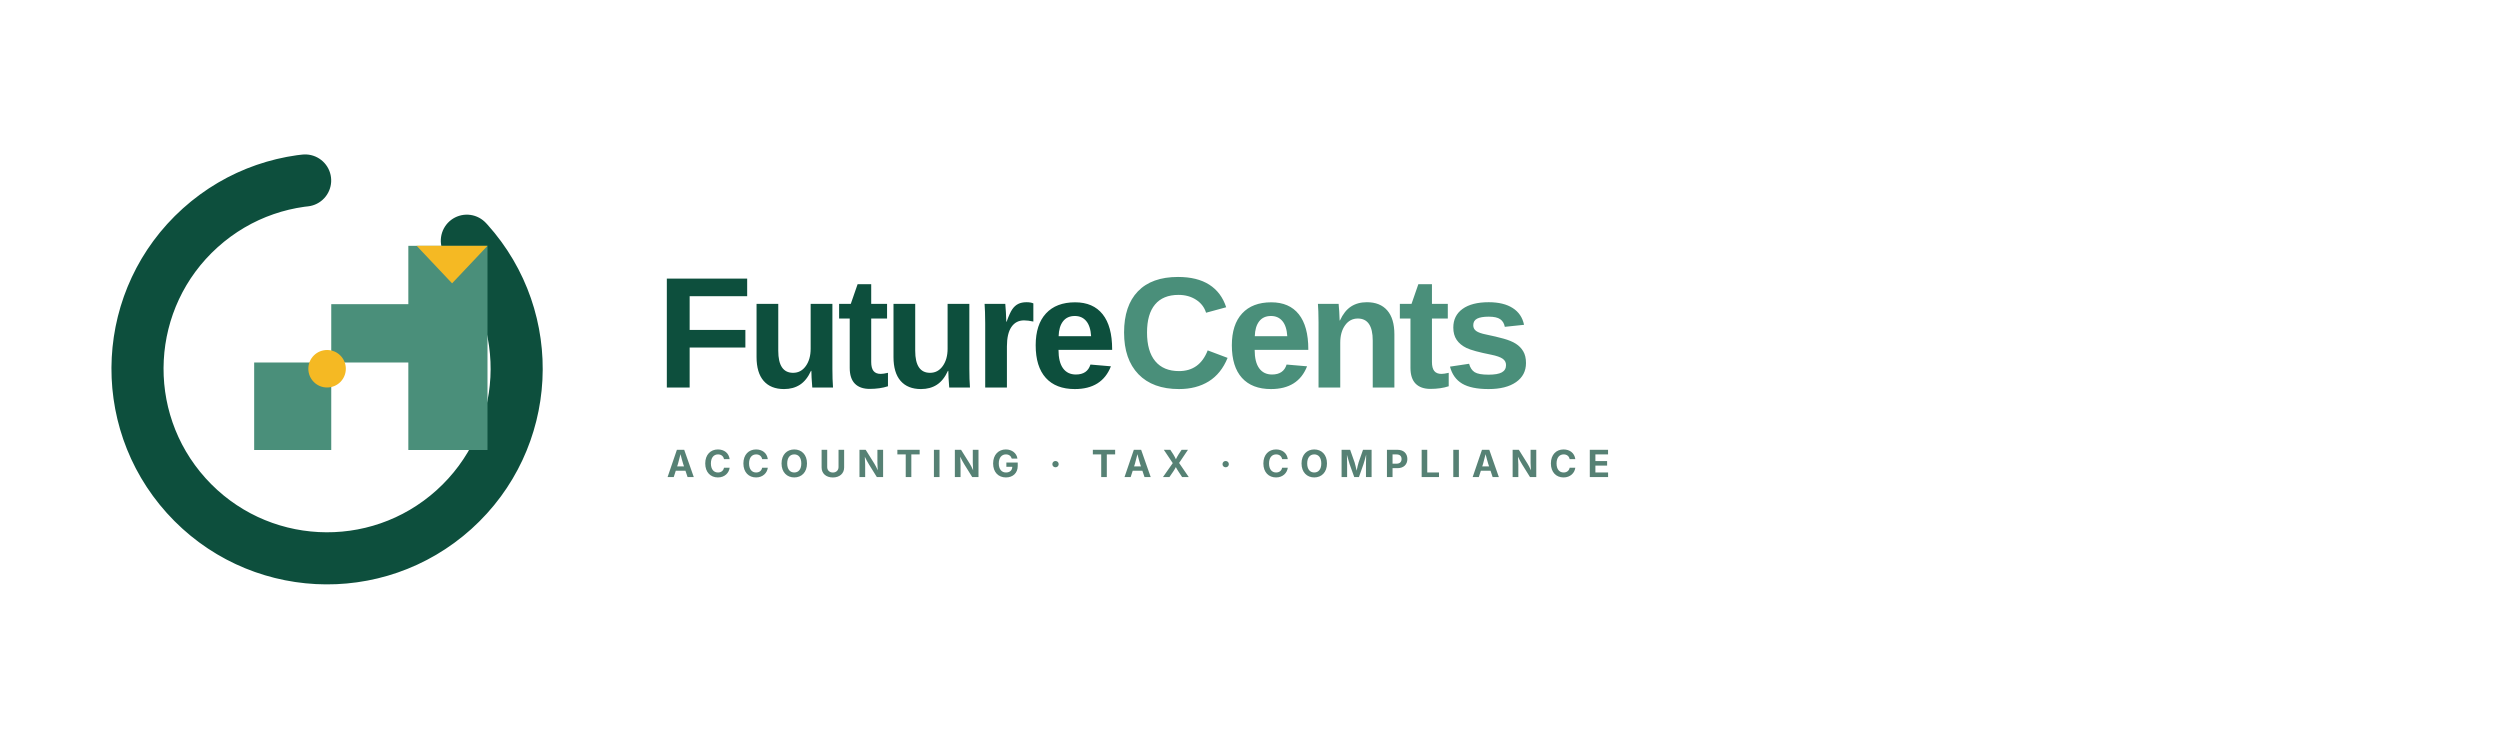
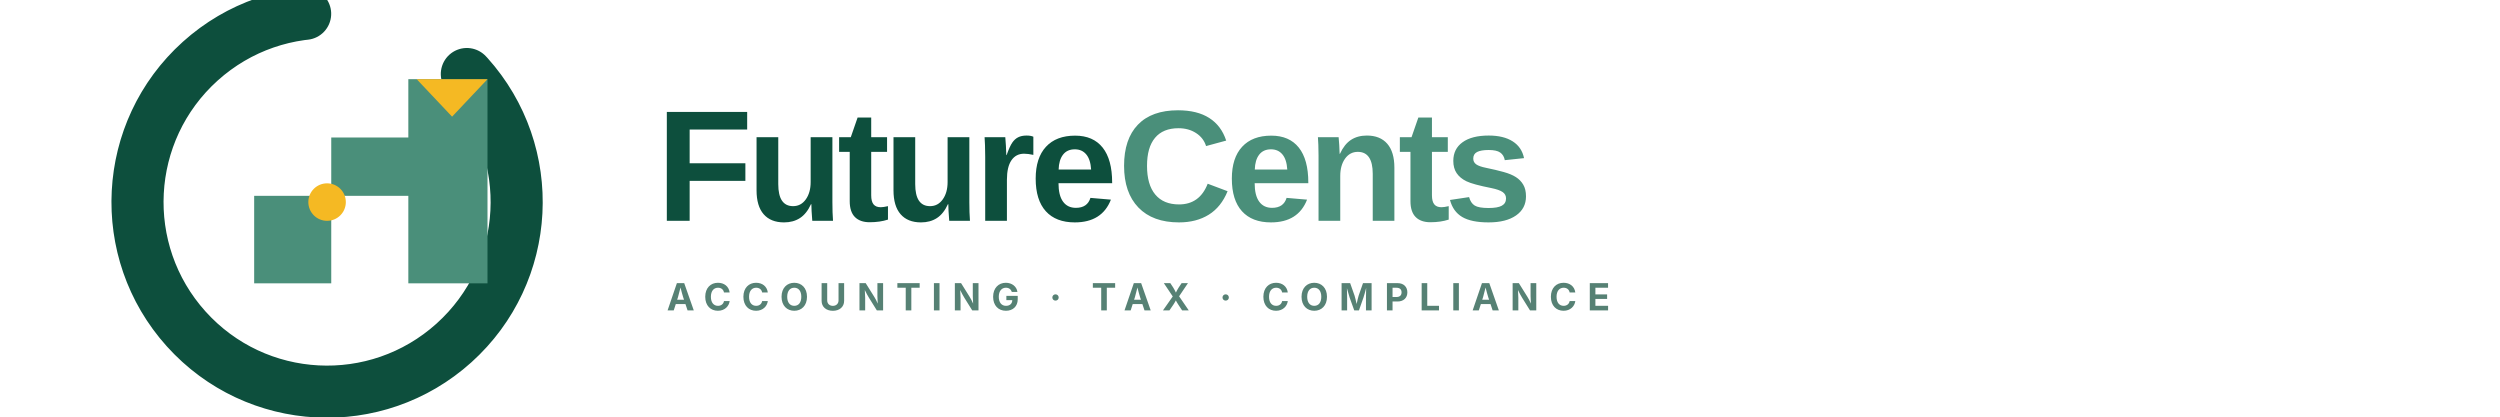
- <svg xmlns="http://www.w3.org/2000/svg" viewBox="0 0 1200 360" role="img" aria-labelledby="title desc">
+ <svg xmlns="http://www.w3.org/2000/svg" viewBox="0 80 1200 200" role="img" aria-labelledby="title desc">
  <rect width="1200" height="360" fill="none" />
  <g transform="translate(45 65)">
    <circle cx="112" cy="112" r="91" fill="none" stroke="#0D4F3D" stroke-width="25" stroke-linecap="round" stroke-dasharray="485 86" transform="rotate(-42 112 112)" />
    <path d="M77 151V109h37v-28h37v-28h38v98h-38v-42h-37v42H77Z" fill="#4A8F7A" />
    <path d="m155 53 34 0-17 18" fill="#F5B923" />
    <circle cx="112" cy="112" r="9" fill="#F5B923" />
  </g>
  <g transform="translate(315 108)">
    <text x="0" y="78" font-family="Plus Jakarta Sans, Arial, sans-serif" font-size="76" font-weight="800" letter-spacing="-3" fill="#0D4F3D">Future<tspan fill="#4A8F7A">Cents</tspan>
    </text>
    <text x="5" y="121" font-family="Inter, Arial, sans-serif" font-size="18" font-weight="700" letter-spacing="5" fill="#568174">ACCOUNTING · TAX · COMPLIANCE</text>
  </g>
</svg>
